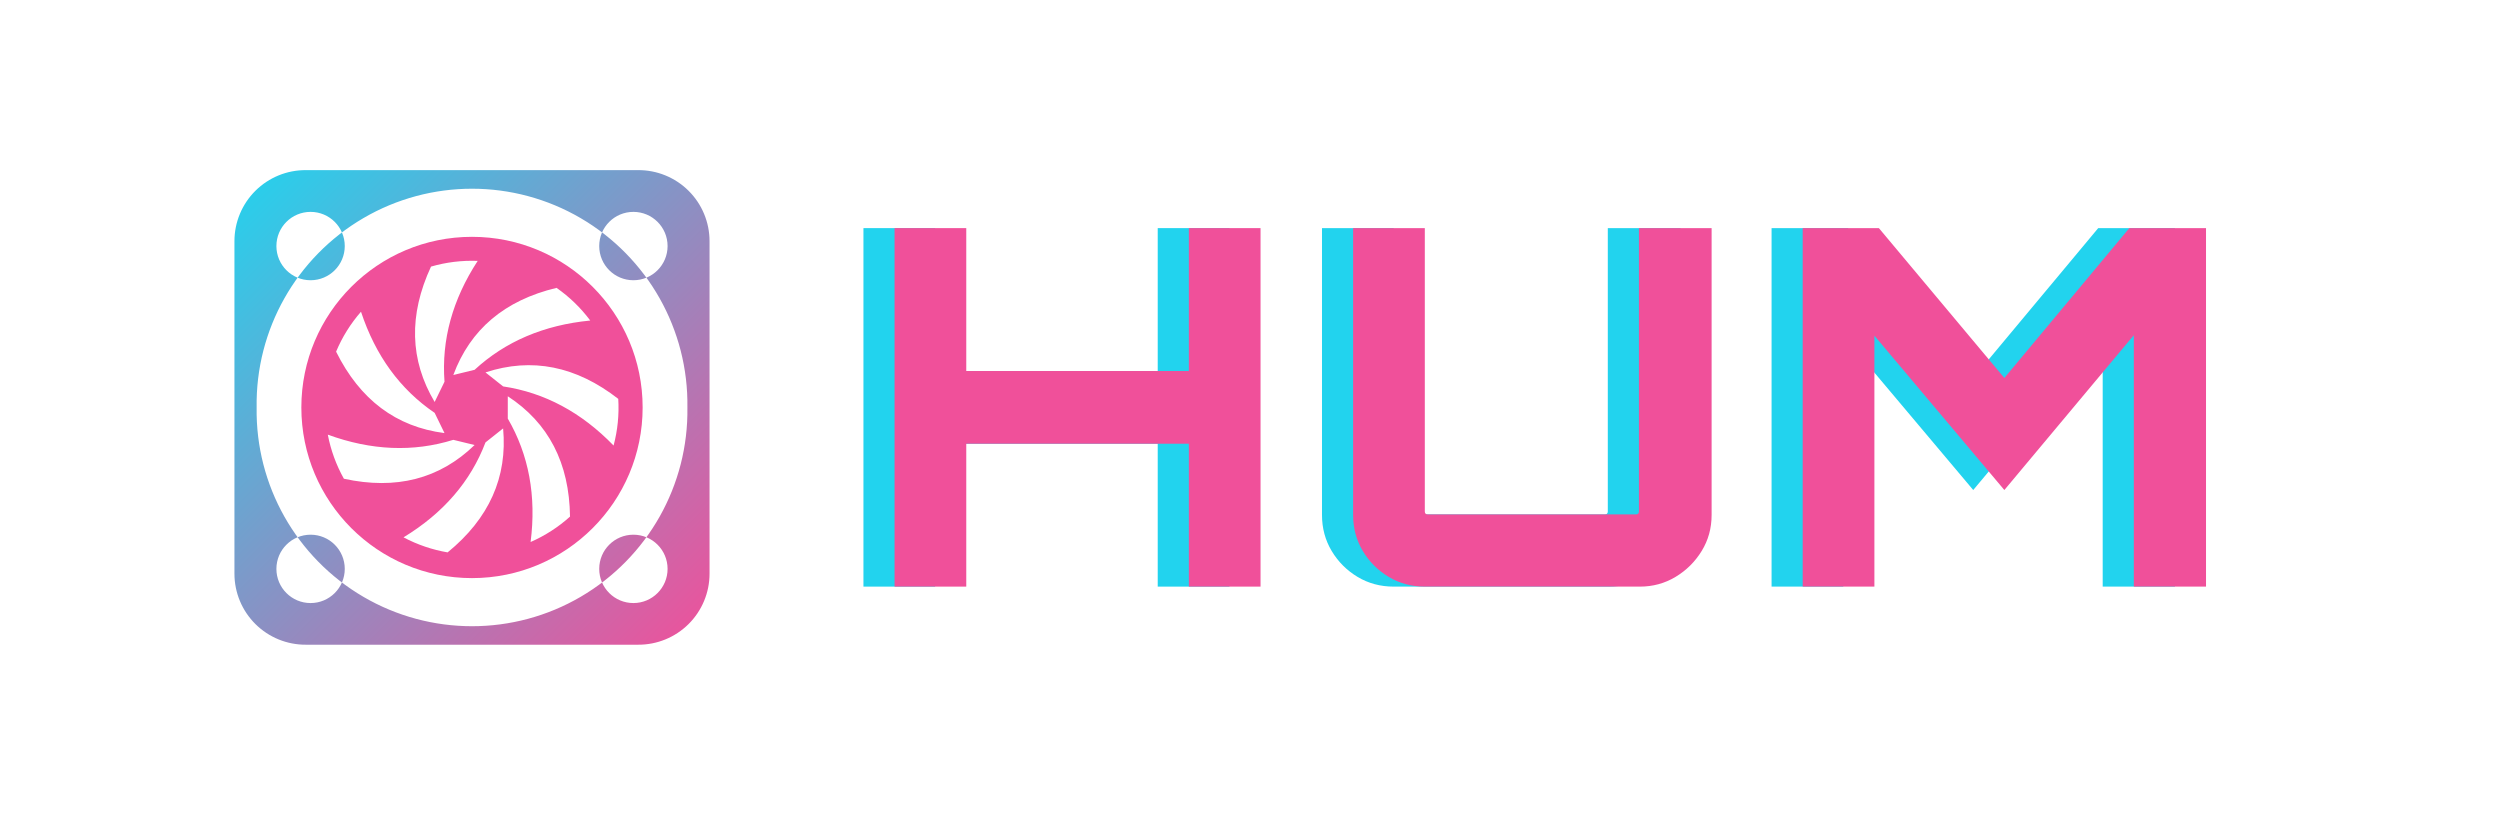
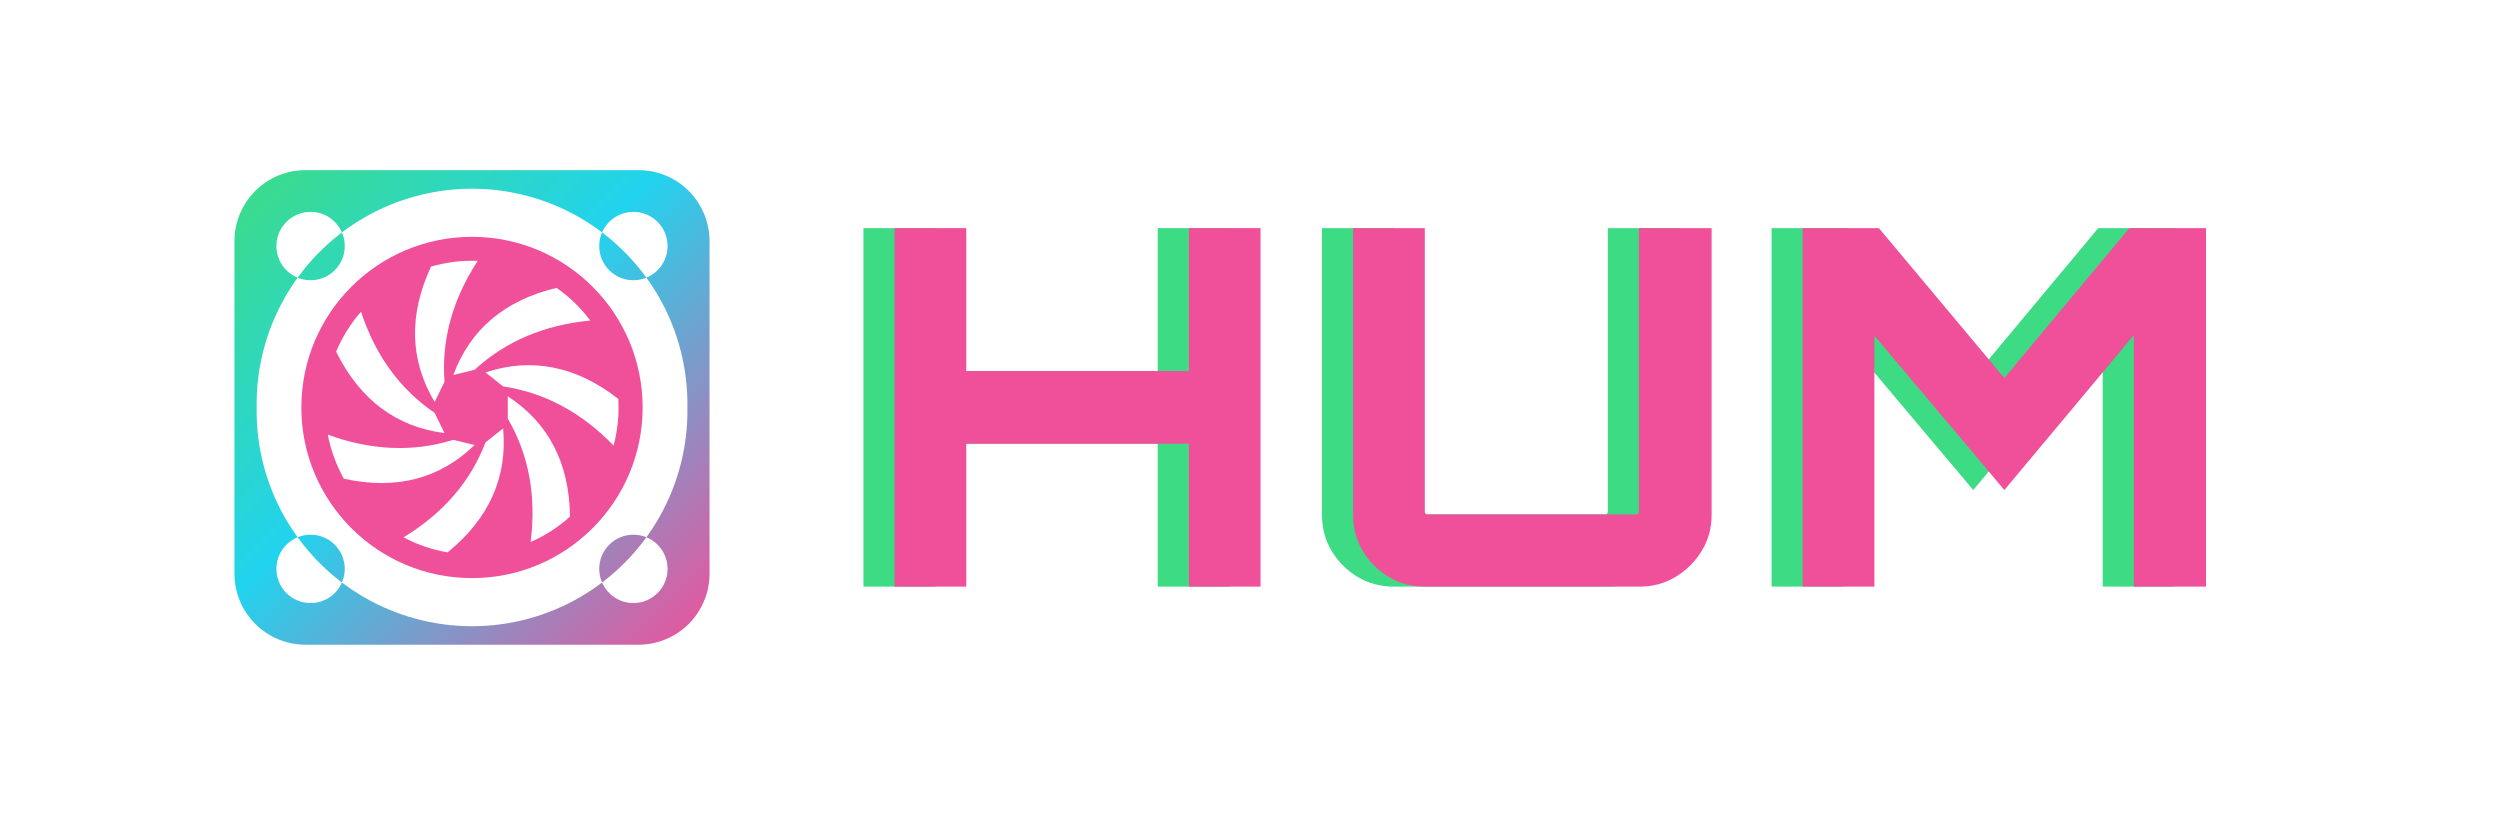
<svg xmlns="http://www.w3.org/2000/svg" width="482" height="157" viewBox="0 0 482 157" fill="none" role="img" aria-label="hum">
  <defs>
    <linearGradient id="g" x1="0" y1="0" x2="1" y2="1">
-       <stop offset="0" stop-color="#22D3EE" />
+       <stop offset="0" stop-color="#3DDC84" />
+       <stop offset="0.45" stop-color="#22D3EE" />
      <stop offset="1" stop-color="#F0509A" />
    </linearGradient>
  </defs>
  <path fill="url(#g)" fill-rule="evenodd" d="M 45.2 46.5 A 13.7 13.7 0 0 1 59.0 32.8 L 123.0 32.8 A 13.7 13.7 0 0 1 136.8 46.5 L 136.8 110.6 A 13.7 13.7 0 0 1 123.0 124.3 L 59.0 124.3 A 13.7 13.7 0 0 1 45.2 110.6 Z M 49.48 78.56 A 41.53 41.53 0 1 0 132.53 78.56 A 41.53 41.53 0 1 0 49.48 78.56 Z M 53.29 47.44 A 6.59 6.59 0 1 0 66.47 47.44 A 6.59 6.59 0 1 0 53.29 47.44 Z M 115.53 47.44 A 6.59 6.59 0 1 0 128.71 47.44 A 6.59 6.59 0 1 0 115.53 47.44 Z M 53.29 109.68 A 6.59 6.59 0 1 0 66.47 109.68 A 6.59 6.59 0 1 0 53.29 109.68 Z M 115.53 109.68 A 6.59 6.59 0 1 0 128.71 109.68 A 6.59 6.59 0 1 0 115.53 109.68 Z" />
  <path fill-rule="evenodd" d="M 58.10 78.56 A 32.90 32.90 0 1 0 123.90 78.56 A 32.90 32.90 0 1 0 58.10 78.56 Z M 97.9 76.4 Q 109.7 84.1 109.9 99.6 A 28.3 28.3 0 0 1 102.3 104.5 Q 104.0 91.2 97.9 80.7 Z M 97.0 82.6 Q 98.3 96.7 86.3 106.5 A 28.3 28.3 0 0 1 77.8 103.6 Q 89.3 96.6 93.6 85.3 Z M 91.5 85.8 Q 81.4 95.6 66.3 92.3 A 28.3 28.3 0 0 1 63.2 83.8 Q 75.8 88.4 87.4 84.8 Z M 85.7 83.5 Q 71.7 81.7 64.8 67.8 A 28.3 28.3 0 0 1 69.6 60.1 Q 73.8 72.8 83.8 79.6 Z M 83.8 77.5 Q 76.6 65.4 83.1 51.4 A 28.3 28.3 0 0 1 92.1 50.3 Q 84.8 61.5 85.7 73.6 Z M 87.4 72.3 Q 92.3 59.1 107.3 55.5 A 28.3 28.3 0 0 1 113.8 61.8 Q 100.4 63.1 91.5 71.3 Z M 93.6 71.8 Q 107.0 67.4 119.2 76.9 A 28.3 28.3 0 0 1 118.3 85.9 Q 109.0 76.3 97.0 74.5 Z" fill="#F0509A" />
-   <g fill="#22D3EE" transform="translate(161.0,113.1) scale(0.096,-0.096)">
+   <g fill="#3DDC84" transform="translate(161.0,113.1) scale(0.096,-0.096)">
    <path d="M57 0V720H201V433H648V720H792V0H648V287H201V0Z" transform="translate(0,0)" />
    <path d="M198 0Q158 0 125.5 19.5Q93 39 73.5 71.5Q54 104 54 144V720H198V151Q198 148 199.5 146.5Q201 145 204 145H622Q625 145 626.5 146.5Q628 148 628 151V720H774V144Q774 104 754.0 71.5Q734 39 701.5 19.5Q669 0 630 0H198Z" transform="translate(923.9167,0)" />
    <path d="M56 0V720H209L461 419L712 720H866V0H721V505L461 194L200 504V0Z" transform="translate(1824.833,0)" />
  </g>
  <g fill="#F0509A" transform="translate(167.0,113.1) scale(0.096,-0.096)">
    <path d="M57 0V720H201V433H648V720H792V0H648V287H201V0Z" transform="translate(0,0)" />
    <path d="M198 0Q158 0 125.5 19.5Q93 39 73.5 71.5Q54 104 54 144V720H198V151Q198 148 199.5 146.5Q201 145 204 145H622Q625 145 626.5 146.5Q628 148 628 151V720H774V144Q774 104 754.0 71.5Q734 39 701.5 19.5Q669 0 630 0H198Z" transform="translate(923.9167,0)" />
    <path d="M56 0V720H209L461 419L712 720H866V0H721V505L461 194L200 504V0Z" transform="translate(1824.833,0)" />
  </g>
</svg>
